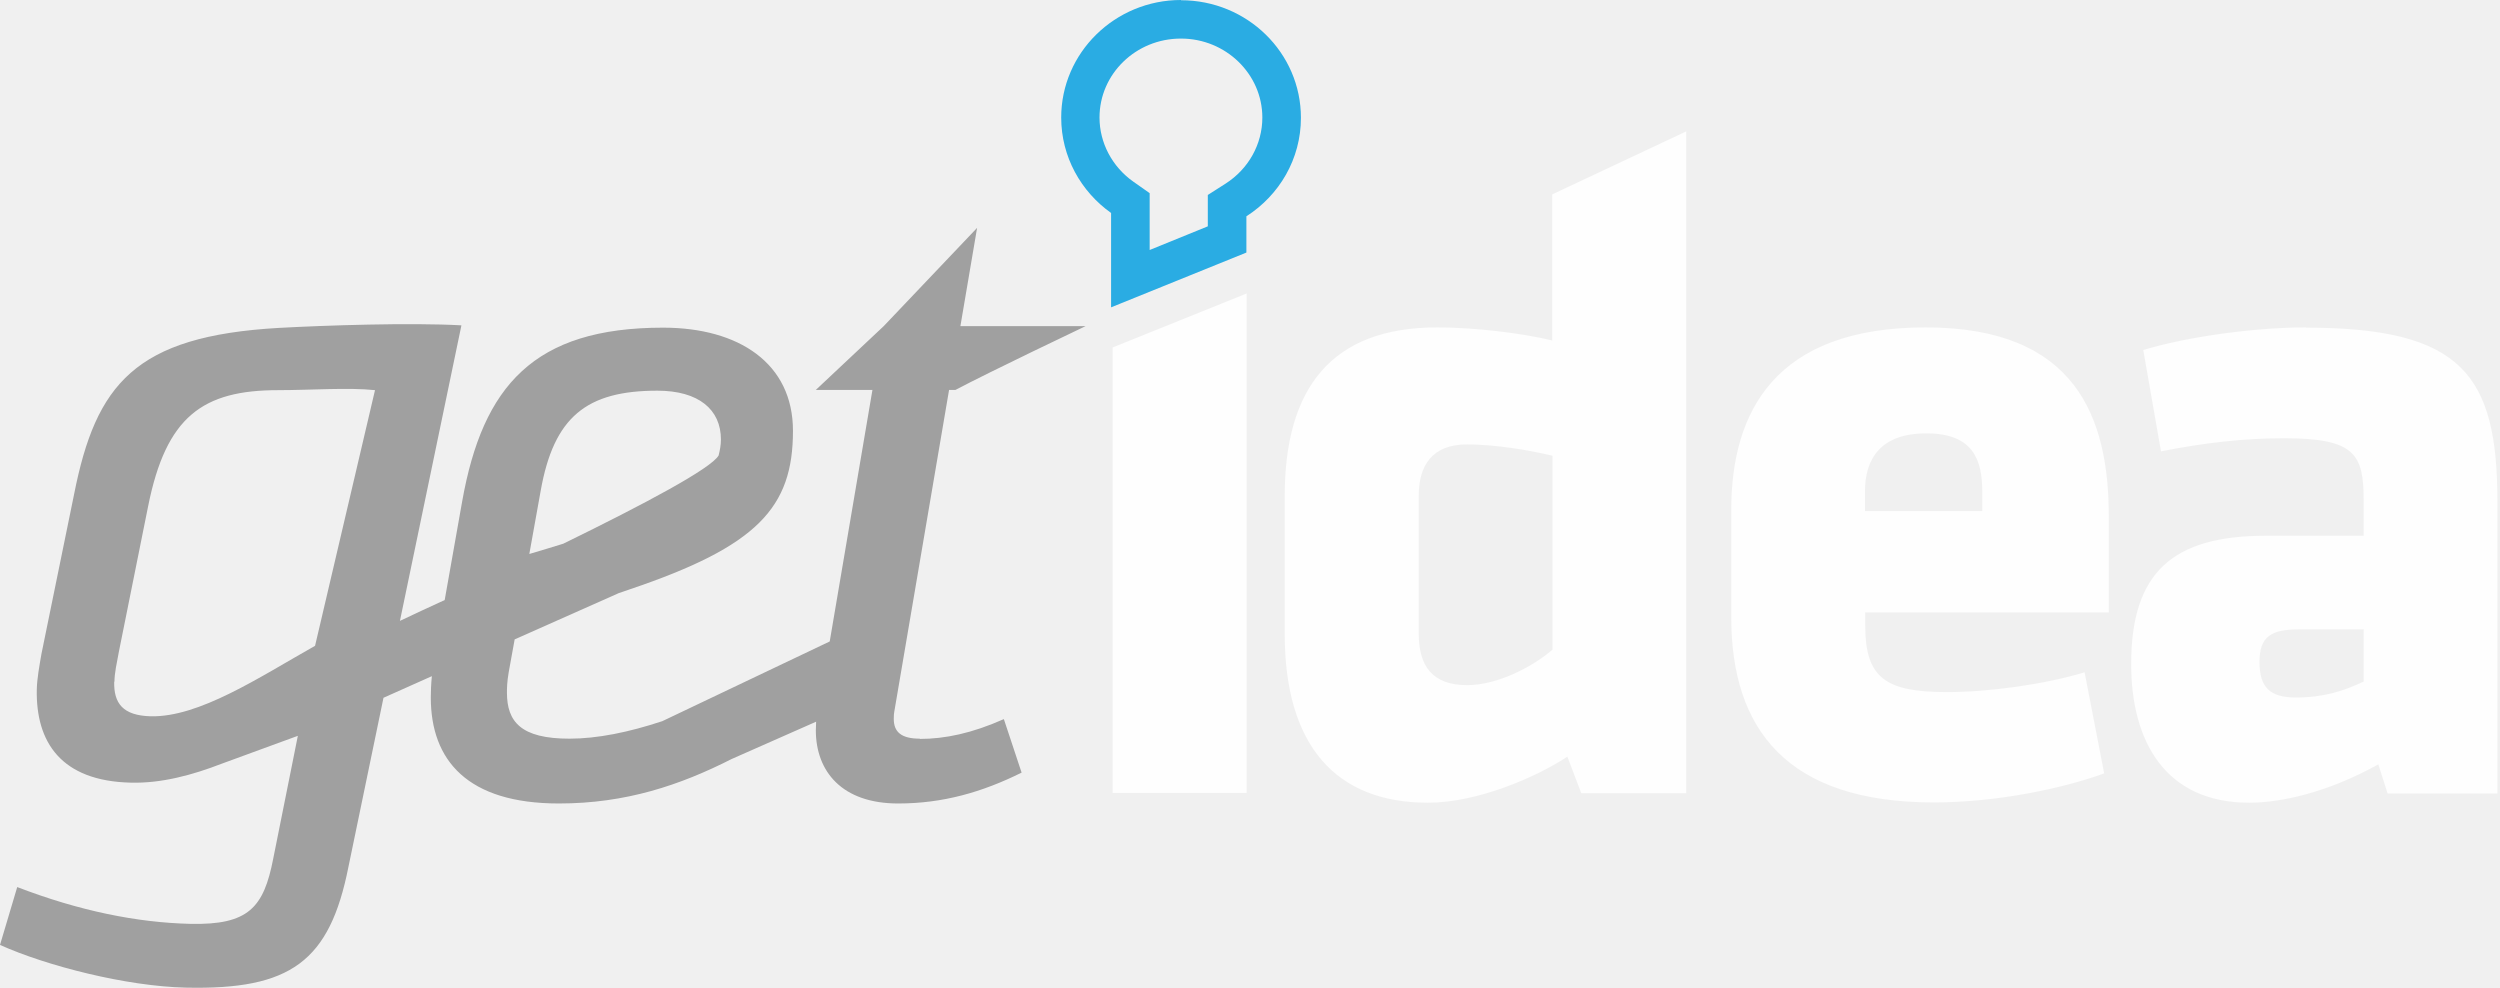
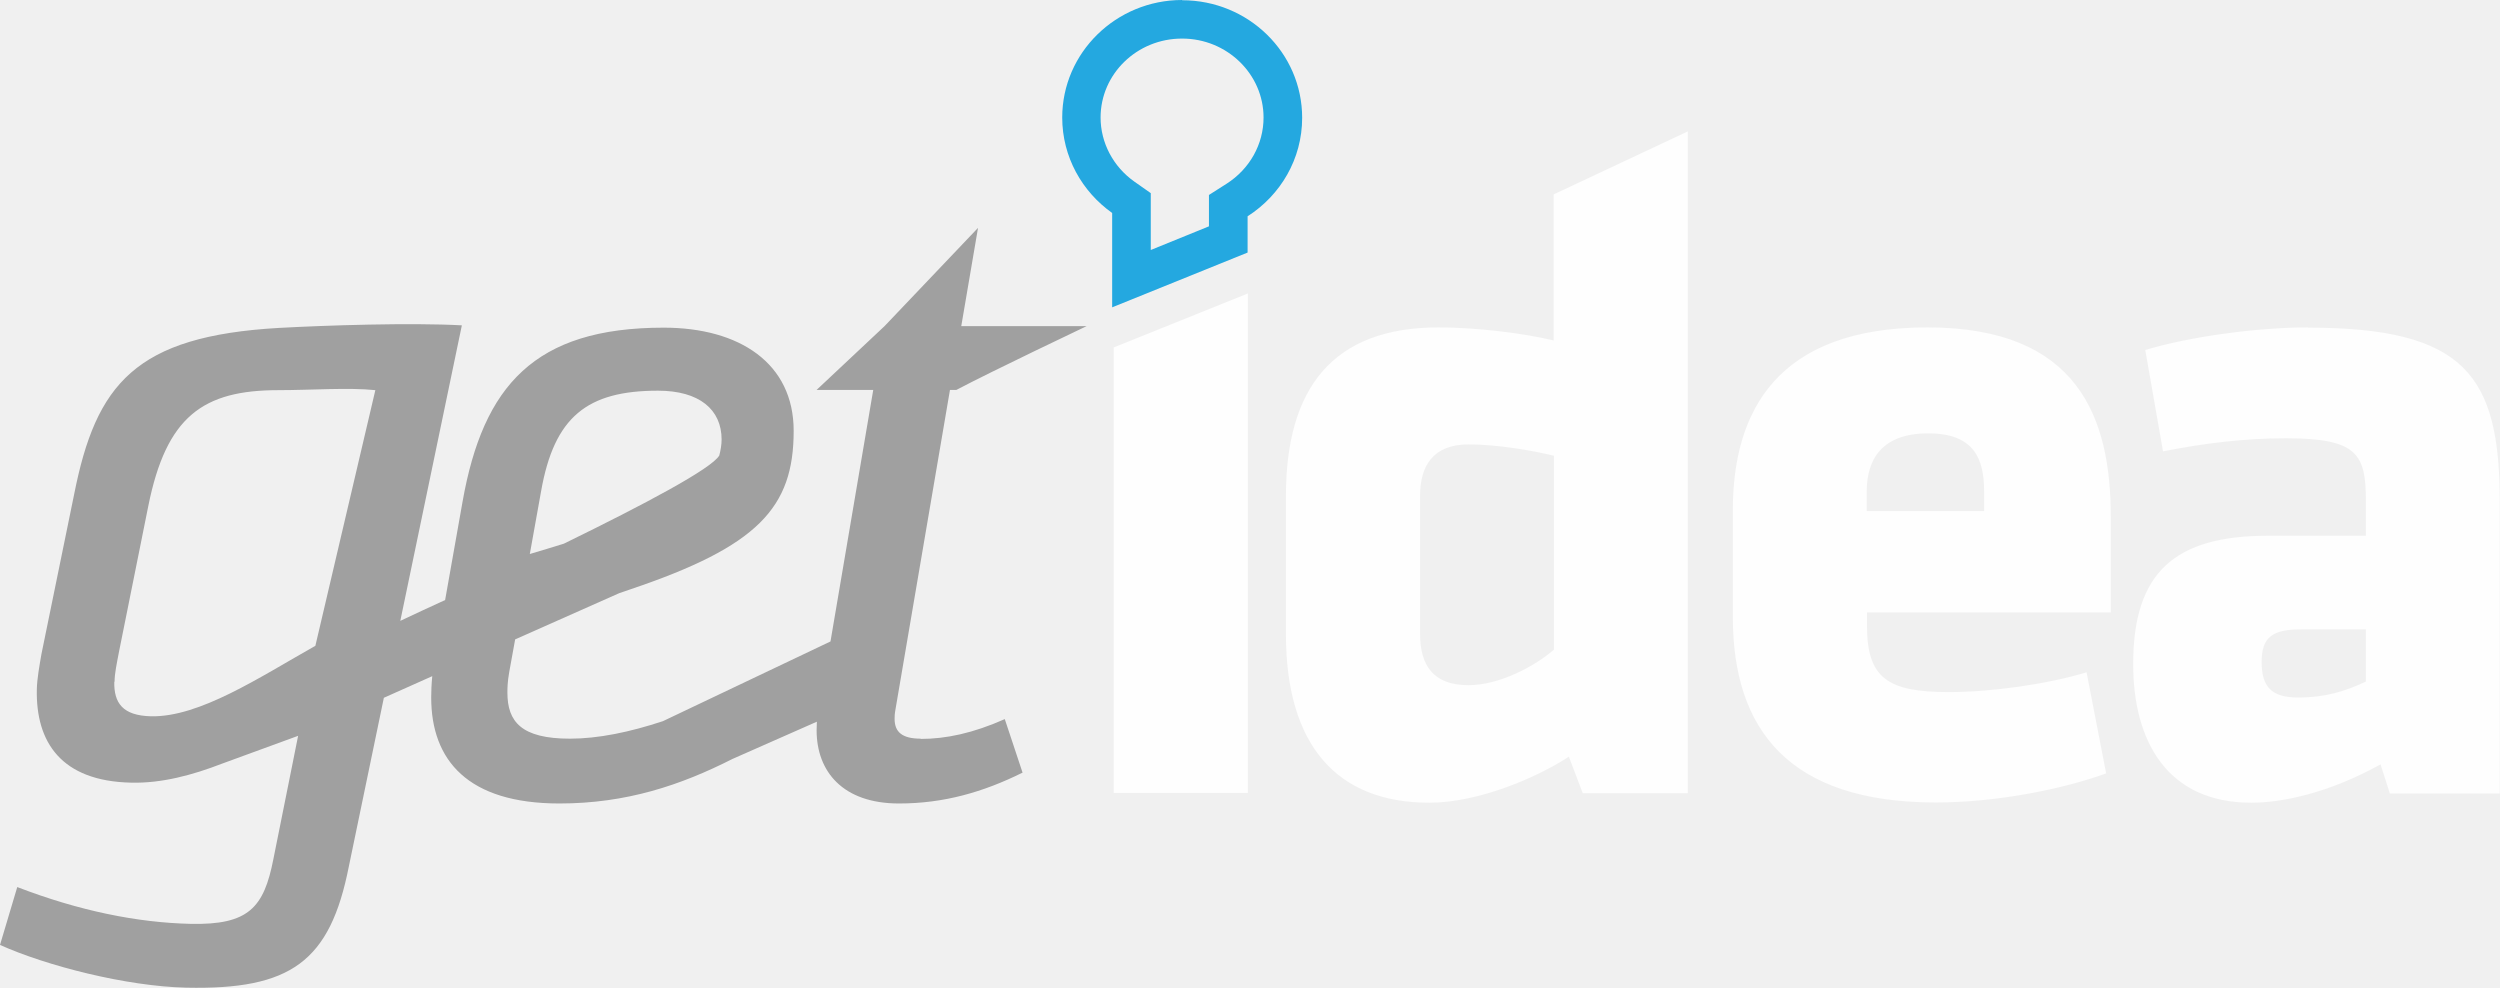
<svg xmlns="http://www.w3.org/2000/svg" width="81" height="32" viewBox="0 0 81 32" fill="none">
-   <g clip-path="url(#clip0_3072_2316)">
-     <path d="M36.05 25.691H40.392V9.508L36.05 11.258V25.691ZM50.3 11.033C49.308 10.791 47.767 10.608 46.566 10.608C43.133 10.608 41.625 12.583 41.625 16.074V20.541C41.625 24.158 43.283 26.008 46.267 26.008C47.858 26.008 49.758 25.191 50.783 24.516L51.233 25.699H54.633V4.258L50.291 6.299V11.024L50.3 11.033ZM50.3 21.049C49.666 21.599 48.525 22.199 47.533 22.199C46.392 22.199 45.967 21.558 45.967 20.533V16.066C45.967 15.091 46.392 14.399 47.533 14.399C48.433 14.399 49.55 14.583 50.3 14.766V21.049ZM62.392 10.608C57.508 10.608 56.092 13.341 56.092 16.533V19.991C56.092 23.633 57.9 25.999 62.658 25.999C64.708 25.999 66.85 25.541 68.175 25.058L67.541 21.783C66.25 22.174 64.442 22.424 63.083 22.424C61.092 22.424 60.433 21.966 60.433 20.266V19.841H68.325V16.741C68.325 13.524 67.266 10.608 62.392 10.608ZM64.225 16.558H60.425V15.924C60.425 14.891 60.908 14.041 62.416 14.041C63.925 14.041 64.225 14.891 64.225 15.924V16.558ZM74.716 10.608C73.025 10.608 70.833 10.916 69.442 11.341L70.016 14.624C71.4 14.349 72.7 14.199 73.992 14.199C76.317 14.199 76.583 14.716 76.583 16.233V17.358H73.416C70.4 17.358 69.05 18.541 69.05 21.516C69.05 24.033 70.166 26.008 72.875 26.008C73.867 26.008 75.375 25.699 77.058 24.766L77.358 25.708H80.916V16.266C80.916 12.166 79.8 10.616 74.708 10.616L74.716 10.608ZM76.583 22.083C75.925 22.391 75.291 22.599 74.383 22.599C73.541 22.599 73.208 22.266 73.208 21.449C73.208 20.633 73.567 20.391 74.5 20.391H76.583V22.091V22.083Z" fill="#FEFEFE" />
-     <path d="M29.808 23.933C29.2 23.933 28.958 23.716 28.958 23.291C28.958 23.199 28.958 23.141 28.992 22.958L30.75 12.633H30.958C32.075 12.041 35.175 10.566 35.175 10.566H31.117L31.658 7.383L28.633 10.566L26.433 12.633H28.267L26.883 20.783L21.458 23.366C20.375 23.724 19.358 23.933 18.45 23.933C16.875 23.933 16.425 23.383 16.425 22.441C16.425 22.316 16.425 22.108 16.483 21.774L16.675 20.716L20.05 19.216C20.158 19.183 20.267 19.141 20.392 19.099C24.542 17.699 25.692 16.449 25.692 13.958C25.692 11.766 23.933 10.616 21.483 10.616C17.3 10.616 15.642 12.499 14.975 16.241L14.408 19.441C13.917 19.666 13.433 19.891 12.958 20.116L14.95 10.541C13.292 10.449 10.55 10.541 9.033 10.624C4.375 10.891 3.108 12.441 2.4 16.016L1.342 21.191C1.275 21.583 1.2 21.983 1.192 22.341C1.158 24.041 1.975 25.308 4.242 25.358C5.225 25.383 6.225 25.116 7.192 24.741L9.65 23.841L8.85 27.833C8.542 29.408 8.05 29.974 6.167 29.933C4.442 29.891 2.575 29.516 0.558 28.741L0 30.616C1.5 31.291 4.092 31.958 6.025 31.999C9.417 32.074 10.683 31.158 11.292 28.074L12.425 22.608L13.992 21.908C13.967 22.166 13.958 22.408 13.958 22.599C13.958 24.633 15.142 26.033 18.108 26.033C20.275 26.033 22.033 25.441 23.708 24.591L26.442 23.383C26.442 23.499 26.433 23.591 26.433 23.658C26.433 24.999 27.283 26.033 29.1 26.033C30.55 26.033 31.825 25.666 33.1 25.033L32.525 23.299C31.492 23.758 30.617 23.941 29.8 23.941L29.808 23.933ZM3.708 22.091C3.708 21.816 3.783 21.483 3.85 21.124L4.8 16.399C5.383 13.491 6.567 12.641 9.017 12.641C10.05 12.641 11.3 12.549 12.15 12.641L10.208 20.924C8.392 21.949 6.458 23.241 4.883 23.208C3.975 23.183 3.683 22.783 3.7 22.083L3.708 22.091ZM17.15 17.949L17.517 15.908C17.942 13.508 19 12.658 21.3 12.658C22.633 12.658 23.358 13.266 23.358 14.241C23.358 14.416 23.325 14.591 23.283 14.758C23.033 15.183 20.908 16.316 18.25 17.616C17.867 17.733 17.55 17.833 17.15 17.949Z" fill="#A0A0A0" />
-     <path d="M38.266 1.25C39.716 1.25 40.9 2.4 40.9 3.808C40.9 4.675 40.45 5.475 39.708 5.95L39.133 6.317V7.333L37.249 8.1V6.258L36.716 5.883C36.033 5.4 35.624 4.625 35.624 3.808C35.624 2.392 36.808 1.25 38.258 1.25M38.266 -7.62939e-05C36.124 -7.62939e-05 34.383 1.708 34.383 3.808C34.383 5.083 35.025 6.208 35.999 6.9V9.958L40.383 8.183V7.008C41.45 6.325 42.15 5.15 42.15 3.817C42.15 1.708 40.408 0.008 38.266 0.008V-7.62939e-05Z" fill="#2AACE3" />
+   <g clip-path="url(#clip0_4802_5169)">
+     <path d="M36.084 25.691H40.43V9.508L36.084 11.258V25.691ZM50.347 11.033C49.355 10.791 47.812 10.608 46.61 10.608C43.174 10.608 41.664 12.583 41.664 16.075V20.541C41.664 24.158 43.324 26.008 46.31 26.008C47.903 26.008 49.805 25.191 50.831 24.516L51.281 25.7H54.684V4.258L50.339 6.299V11.024L50.347 11.033ZM50.347 21.049C49.713 21.599 48.571 22.2 47.578 22.2C46.435 22.2 46.01 21.558 46.01 20.533V16.066C46.01 15.091 46.435 14.399 47.578 14.399C48.479 14.399 49.596 14.583 50.347 14.766V21.049ZM62.45 10.608C57.562 10.608 56.144 13.341 56.144 16.533V19.991C56.144 23.633 57.954 26 62.717 26C64.769 26 66.912 25.541 68.239 25.058L67.605 21.783C66.312 22.174 64.502 22.424 63.142 22.424C61.149 22.424 60.49 21.966 60.49 20.266V19.841H68.389V16.741C68.389 13.524 67.33 10.608 62.45 10.608ZM64.285 16.558H60.482V15.925C60.482 14.891 60.965 14.041 62.475 14.041C63.985 14.041 64.285 14.891 64.285 15.925V16.558ZM74.787 10.608C73.093 10.608 70.9 10.916 69.507 11.341L70.082 14.624C71.467 14.35 72.768 14.2 74.061 14.2C76.388 14.2 76.655 14.716 76.655 16.233V17.358H73.485C70.466 17.358 69.115 18.541 69.115 21.516C69.115 24.033 70.232 26.008 72.943 26.008C73.936 26.008 75.445 25.7 77.13 24.766L77.431 25.708H80.992V16.266C80.992 12.166 79.874 10.616 74.778 10.616L74.787 10.608ZM76.655 22.083C75.996 22.391 75.362 22.599 74.453 22.599C73.61 22.599 73.277 22.266 73.277 21.45C73.277 20.633 73.635 20.391 74.57 20.391H76.655V22.091V22.083Z" fill="#FEFEFE" />
+     <path d="M29.836 23.933C29.227 23.933 28.985 23.716 28.985 23.291C28.985 23.2 28.985 23.141 29.018 22.958L30.779 12.633H30.987C32.105 12.041 35.208 10.566 35.208 10.566H31.145L31.688 7.383L28.66 10.566L26.458 12.633H28.293L26.908 20.783L21.478 23.366C20.394 23.724 19.376 23.933 18.467 23.933C16.891 23.933 16.44 23.383 16.44 22.441C16.44 22.316 16.44 22.108 16.499 21.774L16.691 20.716L20.069 19.216C20.177 19.183 20.285 19.141 20.411 19.099C24.564 17.7 25.715 16.45 25.715 13.958C25.715 11.766 23.956 10.616 21.503 10.616C17.316 10.616 15.656 12.499 14.989 16.241L14.422 19.441C13.93 19.666 13.446 19.891 12.97 20.116L14.964 10.541C13.304 10.45 10.56 10.541 9.042 10.624C4.379 10.891 3.111 12.441 2.402 16.016L1.343 21.191C1.276 21.583 1.201 21.983 1.193 22.341C1.159 24.041 1.977 25.308 4.246 25.358C5.23 25.383 6.231 25.116 7.198 24.741L9.659 23.841L8.858 27.833C8.55 29.408 8.057 29.974 6.172 29.933C4.446 29.891 2.577 29.516 0.559 28.741L0 30.616C1.501 31.291 4.095 31.958 6.031 32C9.425 32.075 10.693 31.158 11.302 28.075L12.437 22.608L14.005 21.908C13.98 22.166 13.971 22.408 13.971 22.599C13.971 24.633 15.156 26.033 18.125 26.033C20.294 26.033 22.054 25.441 23.73 24.591L26.466 23.383C26.466 23.5 26.458 23.591 26.458 23.658C26.458 25 27.309 26.033 29.127 26.033C30.578 26.033 31.855 25.666 33.131 25.033L32.555 23.299C31.521 23.758 30.645 23.941 29.828 23.941L29.836 23.933ZM3.712 22.091C3.712 21.816 3.787 21.483 3.854 21.125L4.804 16.399C5.388 13.491 6.573 12.641 9.025 12.641C10.059 12.641 11.31 12.55 12.161 12.641L10.218 20.924C8.399 21.95 6.464 23.241 4.888 23.208C3.979 23.183 3.687 22.783 3.703 22.083L3.712 22.091ZM17.166 17.95L17.533 15.908C17.958 13.508 19.018 12.658 21.32 12.658C22.654 12.658 23.38 13.266 23.38 14.241C23.38 14.416 23.347 14.591 23.305 14.758C23.055 15.183 20.928 16.316 18.267 17.616C17.883 17.733 17.566 17.833 17.166 17.95Z" fill="#A0A0A0" />
+     <path d="M38.303 1.25C39.754 1.25 40.939 2.4 40.939 3.808C40.939 4.675 40.488 5.475 39.746 5.95L39.17 6.317V7.333L37.285 8.1V6.258L36.752 5.883C36.068 5.4 35.659 4.625 35.659 3.808C35.659 2.392 36.843 1.25 38.295 1.25M38.303 0C36.159 0 34.416 1.708 34.416 3.808C34.416 5.083 35.058 6.208 36.034 6.9V9.958L40.422 8.183V7.008C41.489 6.325 42.19 5.15 42.19 3.817C42.19 1.708 40.447 0.008 38.303 0.008V0Z" fill="#24A8E0" />
  </g>
  <defs>
-     <clipPath id="clip0_3072_2316">
-       <rect width="80.925" height="32" fill="white" />
+     <clipPath id="clip0_4802_5169">
+       <rect width="81" height="32" fill="white" />
    </clipPath>
  </defs>
</svg>
